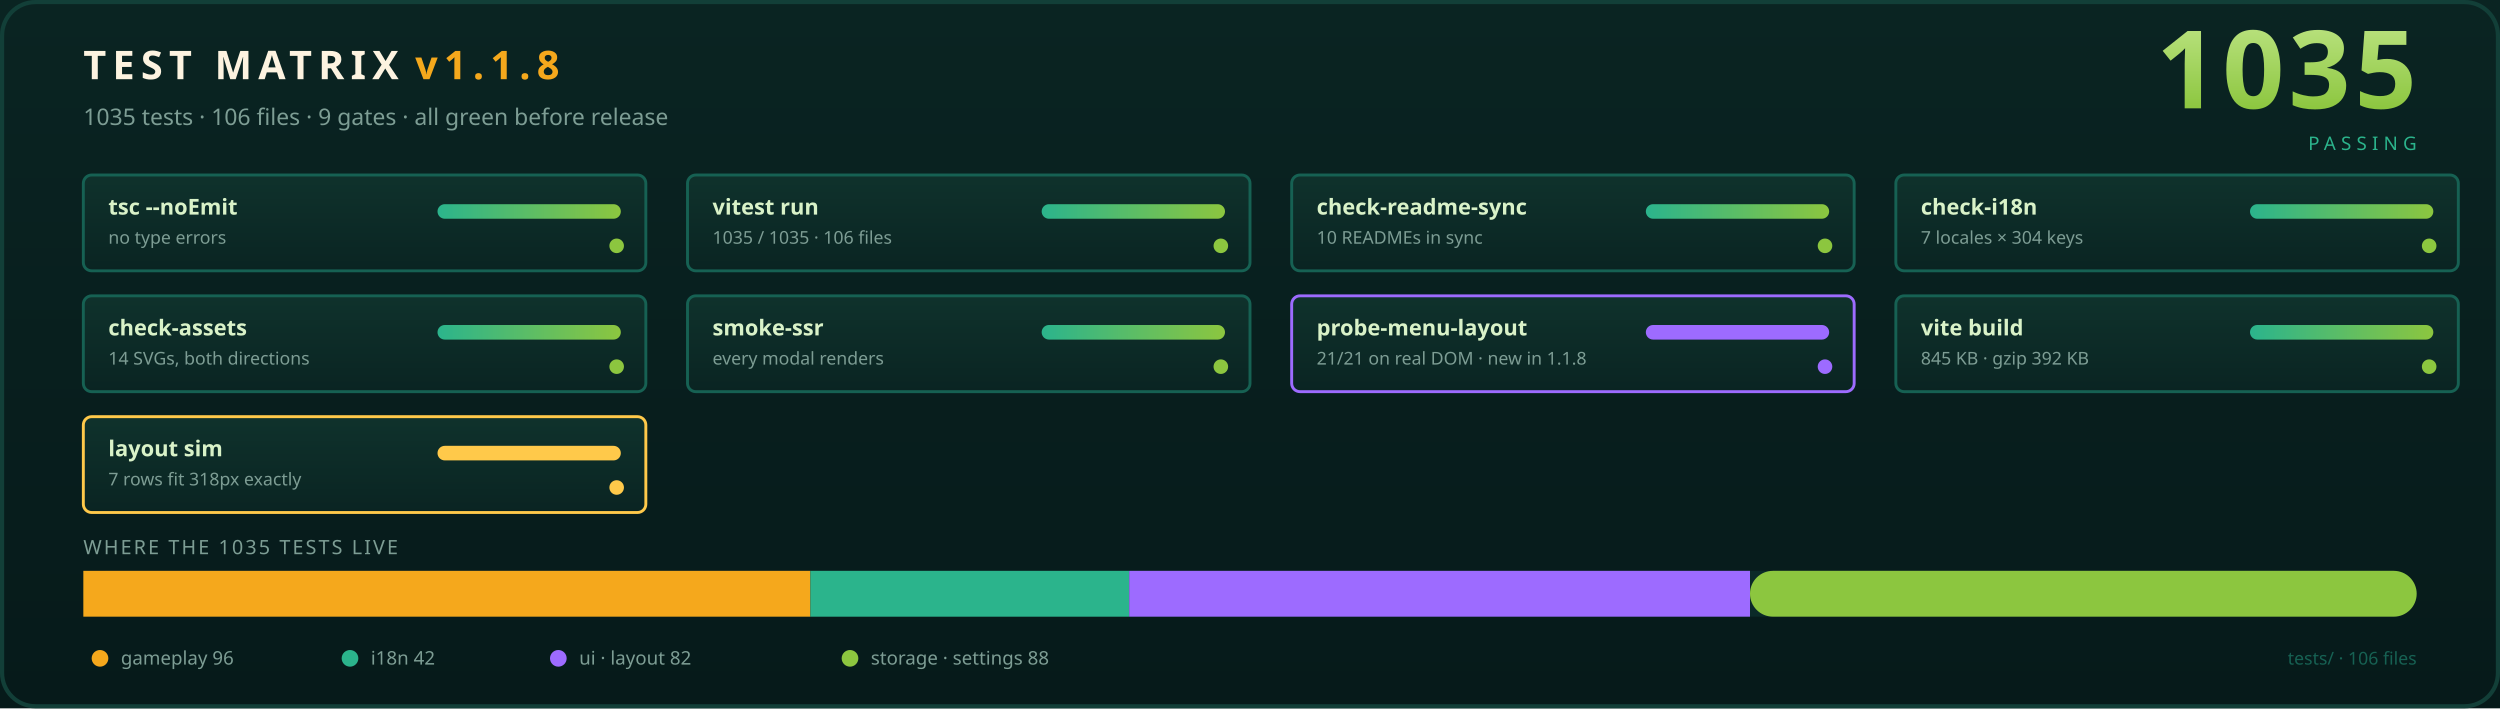
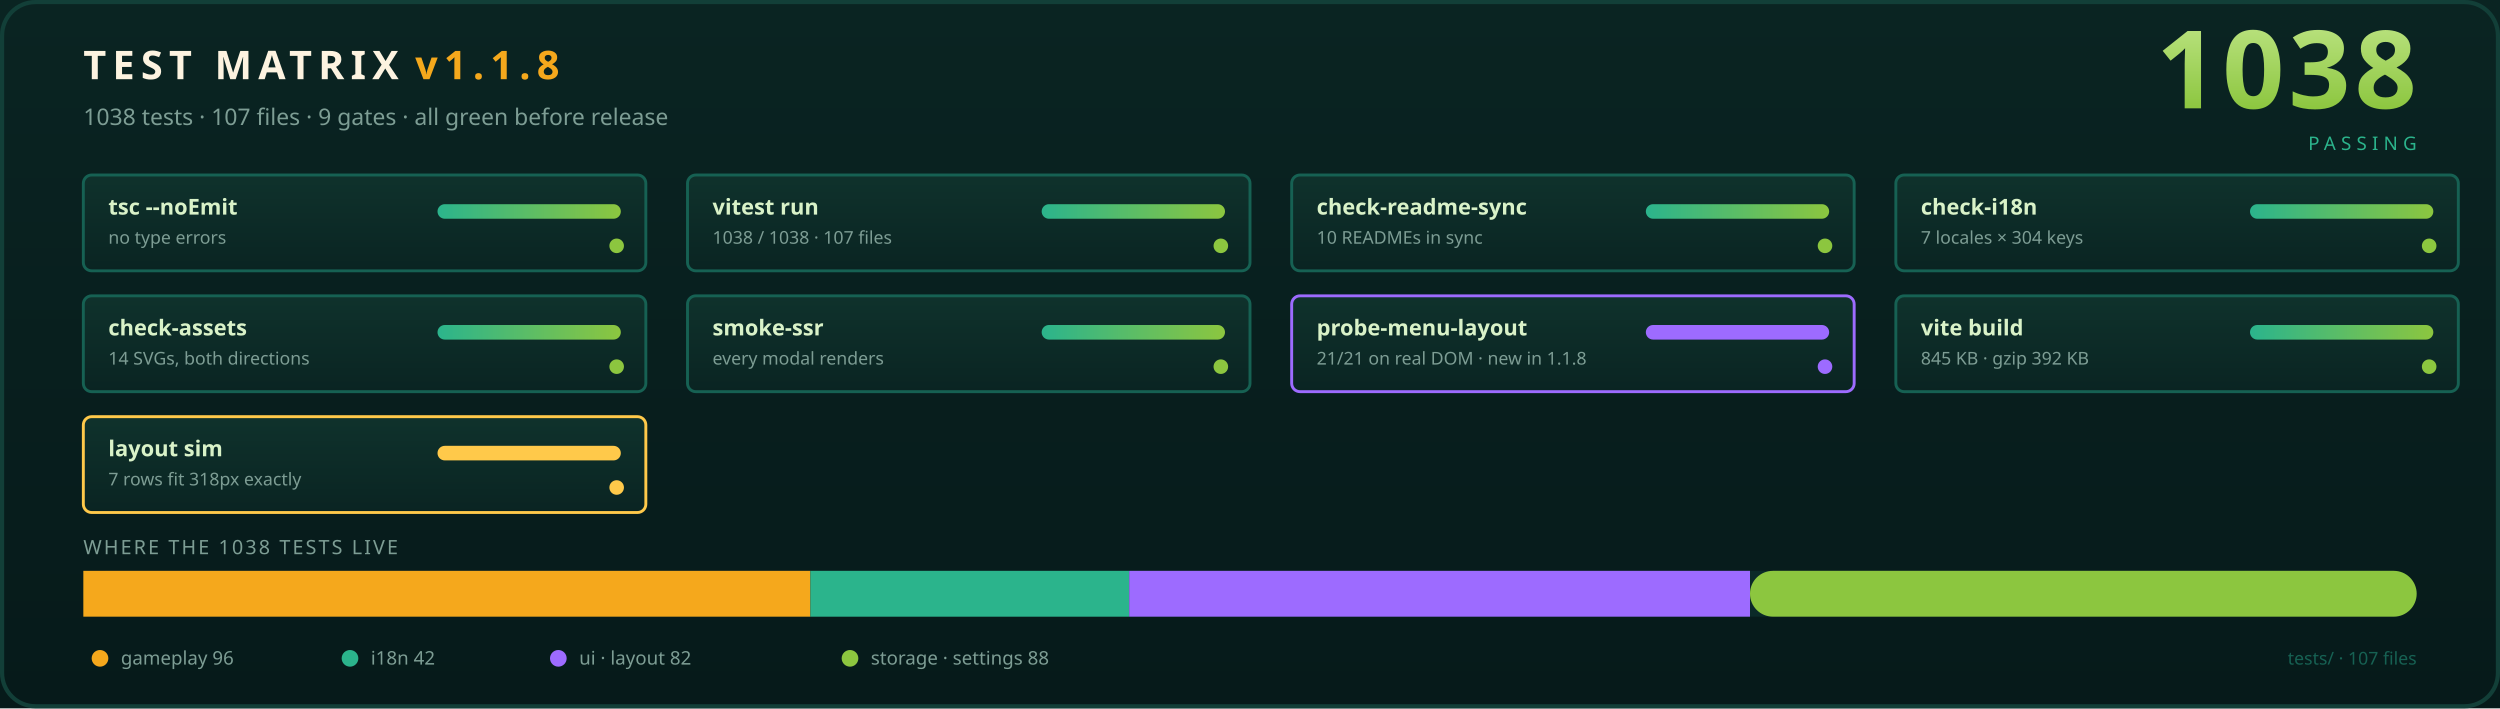
- <svg xmlns="http://www.w3.org/2000/svg" viewBox="0 0 1200 340" role="img" aria-label="Ma trận kiểm thử Lọ Chéo v1.1.8 — 1035 test trên 106 file, 9 cổng kiểm tra, phân bố theo nhóm (hoạt họa SMIL)">
+ <svg xmlns="http://www.w3.org/2000/svg" viewBox="0 0 1200 340" role="img" aria-label="Ma trận kiểm thử Lọ Chéo v1.1.8 — 1038 test trên 107 file, 9 cổng kiểm tra, phân bố theo nhóm (hoạt họa SMIL)">
  <defs>
    <filter id="tm-glow" x="-40%" y="-40%" width="180%" height="180%">
      <feGaussianBlur stdDeviation="4" result="b" />
      <feMerge>
        <feMergeNode in="b" />
        <feMergeNode in="SourceGraphic" />
      </feMerge>
    </filter>
    <linearGradient id="tmBg" x1="0" y1="0" x2="0" y2="1">
      <stop offset="0" stop-color="#0a2422" />
      <stop offset="1" stop-color="#061a1a" />
    </linearGradient>
    <linearGradient id="tmCard" x1="0" y1="0" x2="0" y2="1">
      <stop offset="0" stop-color="#0f322c" />
      <stop offset="1" stop-color="#0a2422" />
    </linearGradient>
    <linearGradient id="tmBar" x1="0" y1="0" x2="1" y2="0">
      <stop offset="0" stop-color="#2bb48c" />
      <stop offset="1" stop-color="#8cc63f" />
    </linearGradient>
    <linearGradient id="tmBig" x1="0" y1="0" x2="0" y2="1">
      <stop offset="0" stop-color="#b6e07a" />
      <stop offset="1" stop-color="#8cc63f" />
    </linearGradient>
  </defs>
  <rect width="1200" height="340" fill="url(#tmBg)" />
  <rect x="1" y="1" width="1198" height="338" rx="16" fill="none" stroke="#123f38" stroke-width="2" />
  <text x="40" y="38" font-family="'Arial Black','Bungee',sans-serif" font-weight="900" font-size="19" letter-spacing="3" fill="#fdf3e0">TEST MATRIX <tspan fill="#f5a81c">v1.1.8</tspan>
  </text>
-   <text x="40" y="60" font-family="system-ui,sans-serif" font-size="11" fill="#7d9d94">1035 tests · 106 files · 9 gates · all green before release</text>
-   <text x="1160" y="52" text-anchor="end" font-family="'Arial Black','Bungee',sans-serif" font-weight="900" font-size="52" fill="url(#tmBig)" letter-spacing="2">1035</text>
+   <text x="40" y="60" font-family="system-ui,sans-serif" font-size="11" fill="#7d9d94">1038 tests · 107 files · 9 gates · all green before release</text>
+   <text x="1160" y="52" text-anchor="end" font-family="'Arial Black','Bungee',sans-serif" font-weight="900" font-size="52" fill="url(#tmBig)" letter-spacing="2">1038</text>
  <text x="1160" y="72" text-anchor="end" font-family="system-ui,sans-serif" font-size="9" letter-spacing="2.5" fill="#2bb48c">PASSING</text>
  <g font-family="system-ui,sans-serif">
    <g transform="translate(40,84)">
      <rect width="270" height="46" rx="4" fill="url(#tmCard)" stroke="#166153" stroke-width="1.4" />
      <text x="12" y="19" font-size="10.5" fill="#d9f2c8" font-weight="700">tsc --noEmit</text>
      <text x="12" y="33" font-size="8.5" fill="#7d9d94">no type errors</text>
      <rect x="170" y="14" width="88" height="7" rx="3.5" fill="#0b2a28" />
      <rect x="170" y="14" width="88" height="7" rx="3.5" fill="url(#tmBar)">
        <animate attributeName="opacity" values="0.6;1;1;0.6" dur="9s" repeatCount="indefinite" />
      </rect>
      <circle cx="256" cy="34" r="3.5" fill="#8cc63f">
        <animate attributeName="opacity" values="1;0.3;1" dur="2.4s" repeatCount="indefinite" />
      </circle>
    </g>
    <g transform="translate(330,84)">
      <rect width="270" height="46" rx="4" fill="url(#tmCard)" stroke="#166153" stroke-width="1.4" />
      <text x="12" y="19" font-size="10.5" fill="#d9f2c8" font-weight="700">vitest run</text>
-       <text x="12" y="33" font-size="8.5" fill="#7d9d94">1035 / 1035 · 106 files</text>
+       <text x="12" y="33" font-size="8.5" fill="#7d9d94">1038 / 1038 · 107 files</text>
      <rect x="170" y="14" width="88" height="7" rx="3.5" fill="#0b2a28" />
      <rect x="170" y="14" width="88" height="7" rx="3.5" fill="url(#tmBar)">
        <animate attributeName="opacity" values="0.6;1;1;0.6" dur="9s" begin="0.6s" repeatCount="indefinite" />
      </rect>
      <circle cx="256" cy="34" r="3.5" fill="#8cc63f">
        <animate attributeName="opacity" values="1;0.3;1" dur="2.4s" begin="0.3s" repeatCount="indefinite" />
      </circle>
    </g>
    <g transform="translate(620,84)">
      <rect width="270" height="46" rx="4" fill="url(#tmCard)" stroke="#166153" stroke-width="1.4" />
      <text x="12" y="19" font-size="10.5" fill="#d9f2c8" font-weight="700">check-readme-sync</text>
      <text x="12" y="33" font-size="8.5" fill="#7d9d94">10 READMEs in sync</text>
      <rect x="170" y="14" width="88" height="7" rx="3.5" fill="#0b2a28" />
      <rect x="170" y="14" width="88" height="7" rx="3.5" fill="url(#tmBar)">
        <animate attributeName="opacity" values="0.6;1;1;0.6" dur="9s" begin="1.2s" repeatCount="indefinite" />
      </rect>
      <circle cx="256" cy="34" r="3.5" fill="#8cc63f">
        <animate attributeName="opacity" values="1;0.3;1" dur="2.4s" begin="0.6s" repeatCount="indefinite" />
      </circle>
    </g>
    <g transform="translate(910,84)">
      <rect width="270" height="46" rx="4" fill="url(#tmCard)" stroke="#166153" stroke-width="1.4" />
      <text x="12" y="19" font-size="10.5" fill="#d9f2c8" font-weight="700">check-i18n</text>
      <text x="12" y="33" font-size="8.5" fill="#7d9d94">7 locales × 304 keys</text>
      <rect x="170" y="14" width="88" height="7" rx="3.5" fill="#0b2a28" />
      <rect x="170" y="14" width="88" height="7" rx="3.5" fill="url(#tmBar)">
        <animate attributeName="opacity" values="0.6;1;1;0.6" dur="9s" begin="1.8s" repeatCount="indefinite" />
      </rect>
      <circle cx="256" cy="34" r="3.5" fill="#8cc63f">
        <animate attributeName="opacity" values="1;0.3;1" dur="2.4s" begin="0.9s" repeatCount="indefinite" />
      </circle>
    </g>
    <g transform="translate(40,142)">
      <rect width="270" height="46" rx="4" fill="url(#tmCard)" stroke="#166153" stroke-width="1.4" />
      <text x="12" y="19" font-size="10.5" fill="#d9f2c8" font-weight="700">check-assets</text>
      <text x="12" y="33" font-size="8.5" fill="#7d9d94">14 SVGs, both directions</text>
      <rect x="170" y="14" width="88" height="7" rx="3.5" fill="#0b2a28" />
      <rect x="170" y="14" width="88" height="7" rx="3.5" fill="url(#tmBar)">
        <animate attributeName="opacity" values="0.6;1;1;0.6" dur="9s" begin="2.4s" repeatCount="indefinite" />
      </rect>
      <circle cx="256" cy="34" r="3.5" fill="#8cc63f">
        <animate attributeName="opacity" values="1;0.3;1" dur="2.4s" begin="1.2s" repeatCount="indefinite" />
      </circle>
    </g>
    <g transform="translate(330,142)">
      <rect width="270" height="46" rx="4" fill="url(#tmCard)" stroke="#166153" stroke-width="1.4" />
      <text x="12" y="19" font-size="10.5" fill="#d9f2c8" font-weight="700">smoke-ssr</text>
      <text x="12" y="33" font-size="8.5" fill="#7d9d94">every modal renders</text>
      <rect x="170" y="14" width="88" height="7" rx="3.5" fill="#0b2a28" />
      <rect x="170" y="14" width="88" height="7" rx="3.5" fill="url(#tmBar)">
        <animate attributeName="opacity" values="0.6;1;1;0.6" dur="9s" begin="3s" repeatCount="indefinite" />
      </rect>
      <circle cx="256" cy="34" r="3.5" fill="#8cc63f">
        <animate attributeName="opacity" values="1;0.3;1" dur="2.4s" begin="1.5s" repeatCount="indefinite" />
      </circle>
    </g>
    <g transform="translate(620,142)">
      <rect width="270" height="46" rx="4" fill="url(#tmCard)" stroke="#9d6bff" stroke-width="1.4" />
      <text x="12" y="19" font-size="10.5" fill="#d9f2c8" font-weight="700">probe-menu-layout</text>
      <text x="12" y="33" font-size="8.5" fill="#7d9d94">21/21 on real DOM · new in 1.1.8</text>
      <rect x="170" y="14" width="88" height="7" rx="3.5" fill="#0b2a28" />
      <rect x="170" y="14" width="88" height="7" rx="3.5" fill="#9d6bff" />
      <circle cx="256" cy="34" r="3.5" fill="#9d6bff">
        <animate attributeName="opacity" values="1;0.3;1" dur="2.4s" begin="1.8s" repeatCount="indefinite" />
      </circle>
    </g>
    <g transform="translate(910,142)">
      <rect width="270" height="46" rx="4" fill="url(#tmCard)" stroke="#166153" stroke-width="1.4" />
      <text x="12" y="19" font-size="10.5" fill="#d9f2c8" font-weight="700">vite build</text>
      <text x="12" y="33" font-size="8.5" fill="#7d9d94">845 KB · gzip 392 KB</text>
      <rect x="170" y="14" width="88" height="7" rx="3.5" fill="#0b2a28" />
      <rect x="170" y="14" width="88" height="7" rx="3.5" fill="url(#tmBar)">
        <animate attributeName="opacity" values="0.6;1;1;0.6" dur="9s" begin="4.2s" repeatCount="indefinite" />
      </rect>
      <circle cx="256" cy="34" r="3.5" fill="#8cc63f">
        <animate attributeName="opacity" values="1;0.3;1" dur="2.4s" begin="2.1s" repeatCount="indefinite" />
      </circle>
    </g>
    <g transform="translate(40,200)">
      <rect width="270" height="46" rx="4" fill="url(#tmCard)" stroke="#ffc94a" stroke-width="1.4" />
      <text x="12" y="19" font-size="10.5" fill="#d9f2c8" font-weight="700">layout sim</text>
      <text x="12" y="33" font-size="8.5" fill="#7d9d94">7 rows fit 318px exactly</text>
      <rect x="170" y="14" width="88" height="7" rx="3.5" fill="#0b2a28" />
      <rect x="170" y="14" width="88" height="7" rx="3.5" fill="#ffc94a" />
      <circle cx="256" cy="34" r="3.5" fill="#ffc94a">
        <animate attributeName="opacity" values="1;0.3;1" dur="2.4s" begin="2.4s" repeatCount="indefinite" />
      </circle>
    </g>
  </g>
-   <text x="40" y="266" font-family="system-ui,sans-serif" font-size="9.5" letter-spacing="1" fill="#7d9d94">WHERE THE 1035 TESTS LIVE</text>
+   <text x="40" y="266" font-family="system-ui,sans-serif" font-size="9.5" letter-spacing="1" fill="#7d9d94">WHERE THE 1038 TESTS LIVE</text>
  <g transform="translate(40,274)">
    <rect width="1120" height="22" rx="11" fill="#0b2a28" />
    <rect x="0" y="0" width="349" height="22" fill="#f5a81c">
      <animate attributeName="opacity" values="0.55;1;1;0.55" dur="9s" begin="0s" repeatCount="indefinite" />
    </rect>
    <rect x="349" y="0" width="153" height="22" fill="#2bb48c">
      <animate attributeName="opacity" values="0.55;1;1;0.55" dur="9s" begin="0.8s" repeatCount="indefinite" />
    </rect>
    <rect x="502" y="0" width="298" height="22" fill="#9d6bff">
      <animate attributeName="opacity" values="0.55;1;1;0.55" dur="9s" begin="1.6s" repeatCount="indefinite" />
    </rect>
    <rect x="800" y="0" width="320" height="22" rx="11" fill="#8cc63f">
      <animate attributeName="opacity" values="0.55;1;1;0.55" dur="9s" begin="2.4s" repeatCount="indefinite" />
    </rect>
  </g>
  <g font-family="system-ui,sans-serif" font-size="9" fill="#7d9d94">
    <circle cx="48" cy="316" r="4" fill="#f5a81c" />
    <text x="58" y="319">gameplay 96</text>
    <circle cx="168" cy="316" r="4" fill="#2bb48c" />
    <text x="178" y="319">i18n 42</text>
    <circle cx="268" cy="316" r="4" fill="#9d6bff" />
    <text x="278" y="319">ui · layout 82</text>
    <circle cx="408" cy="316" r="4" fill="#8cc63f" />
    <text x="418" y="319">storage · settings 88</text>
  </g>
-   <text x="1160" y="319" text-anchor="end" font-family="system-ui,sans-serif" font-size="8.5" fill="#166153">tests/ · 106 files</text>
+   <text x="1160" y="319" text-anchor="end" font-family="system-ui,sans-serif" font-size="8.5" fill="#166153">tests/ · 107 files</text>
</svg>
